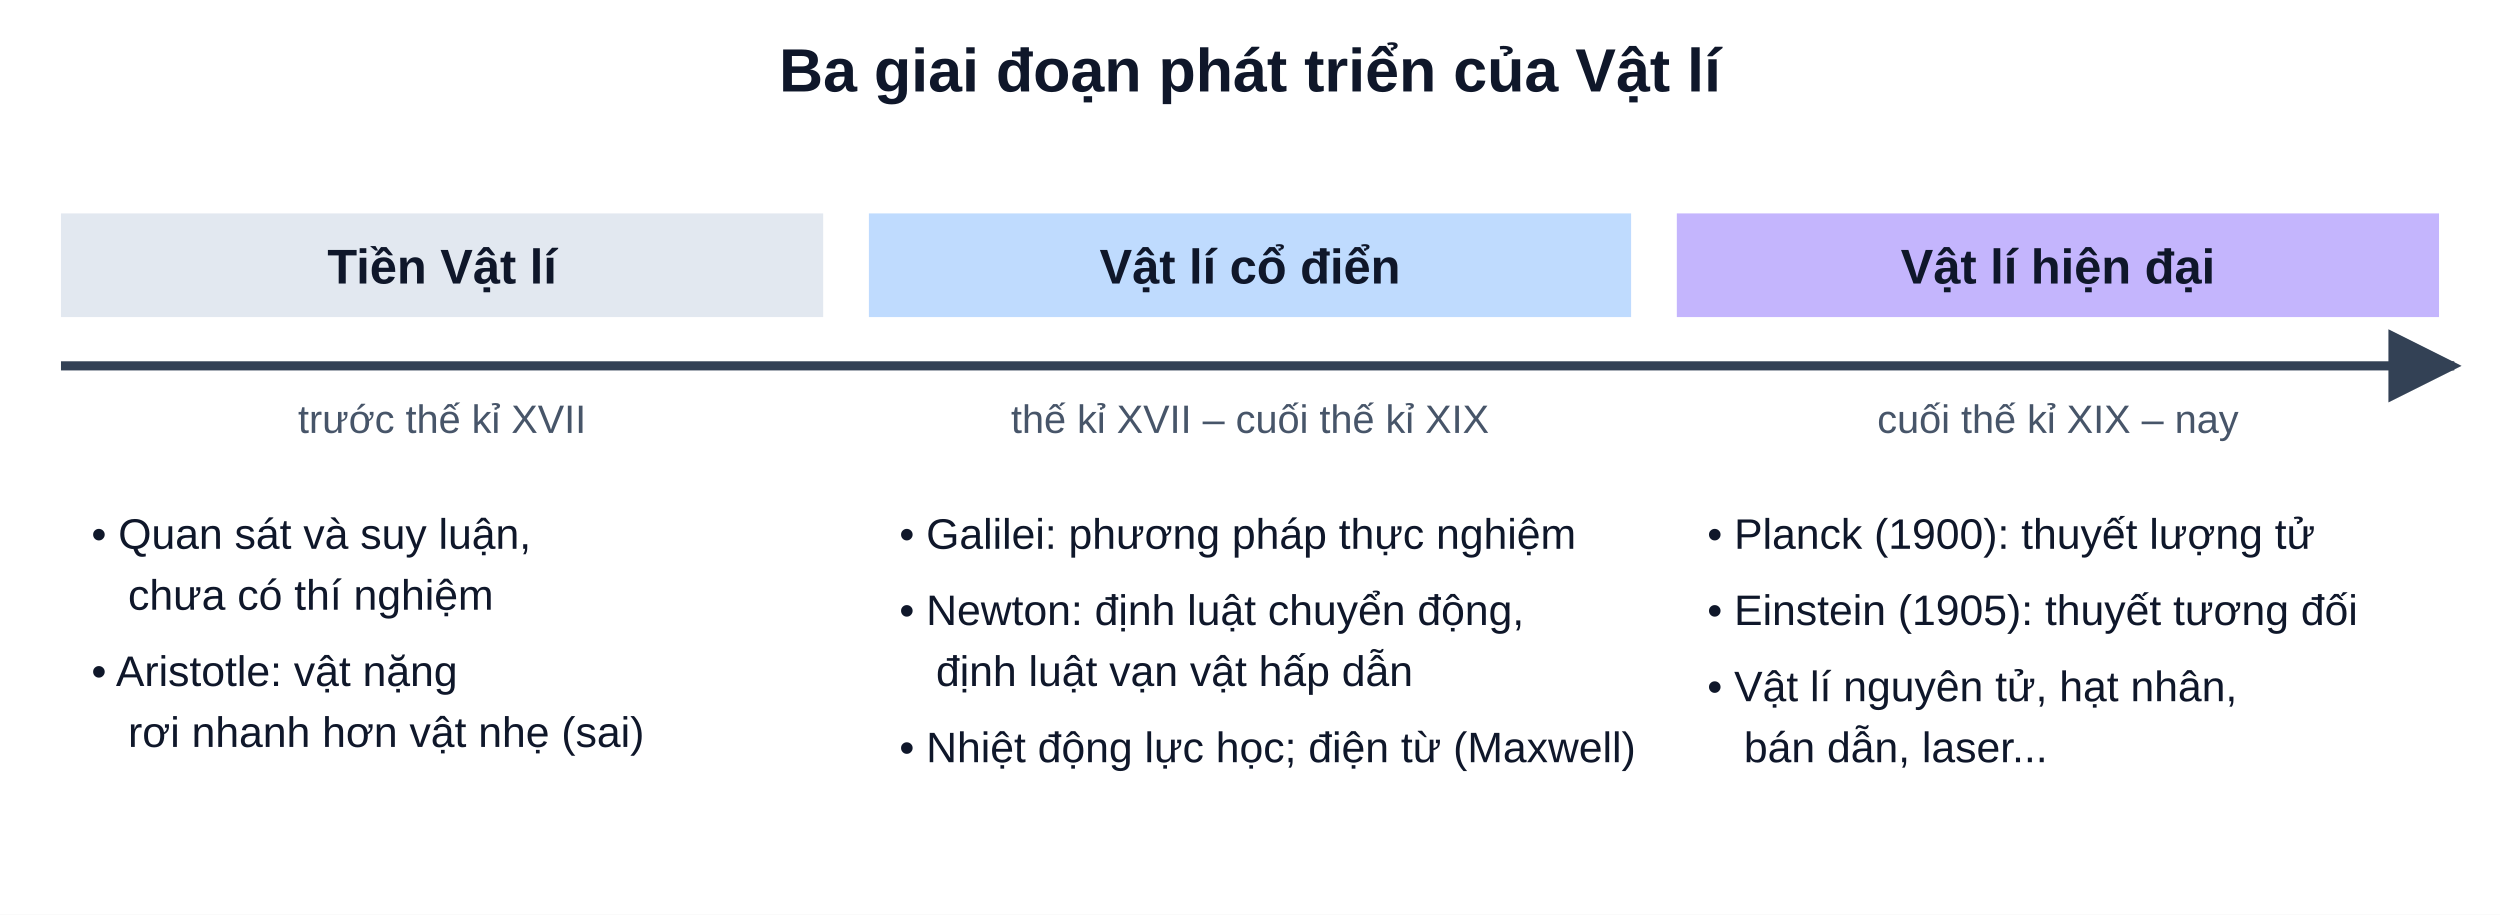
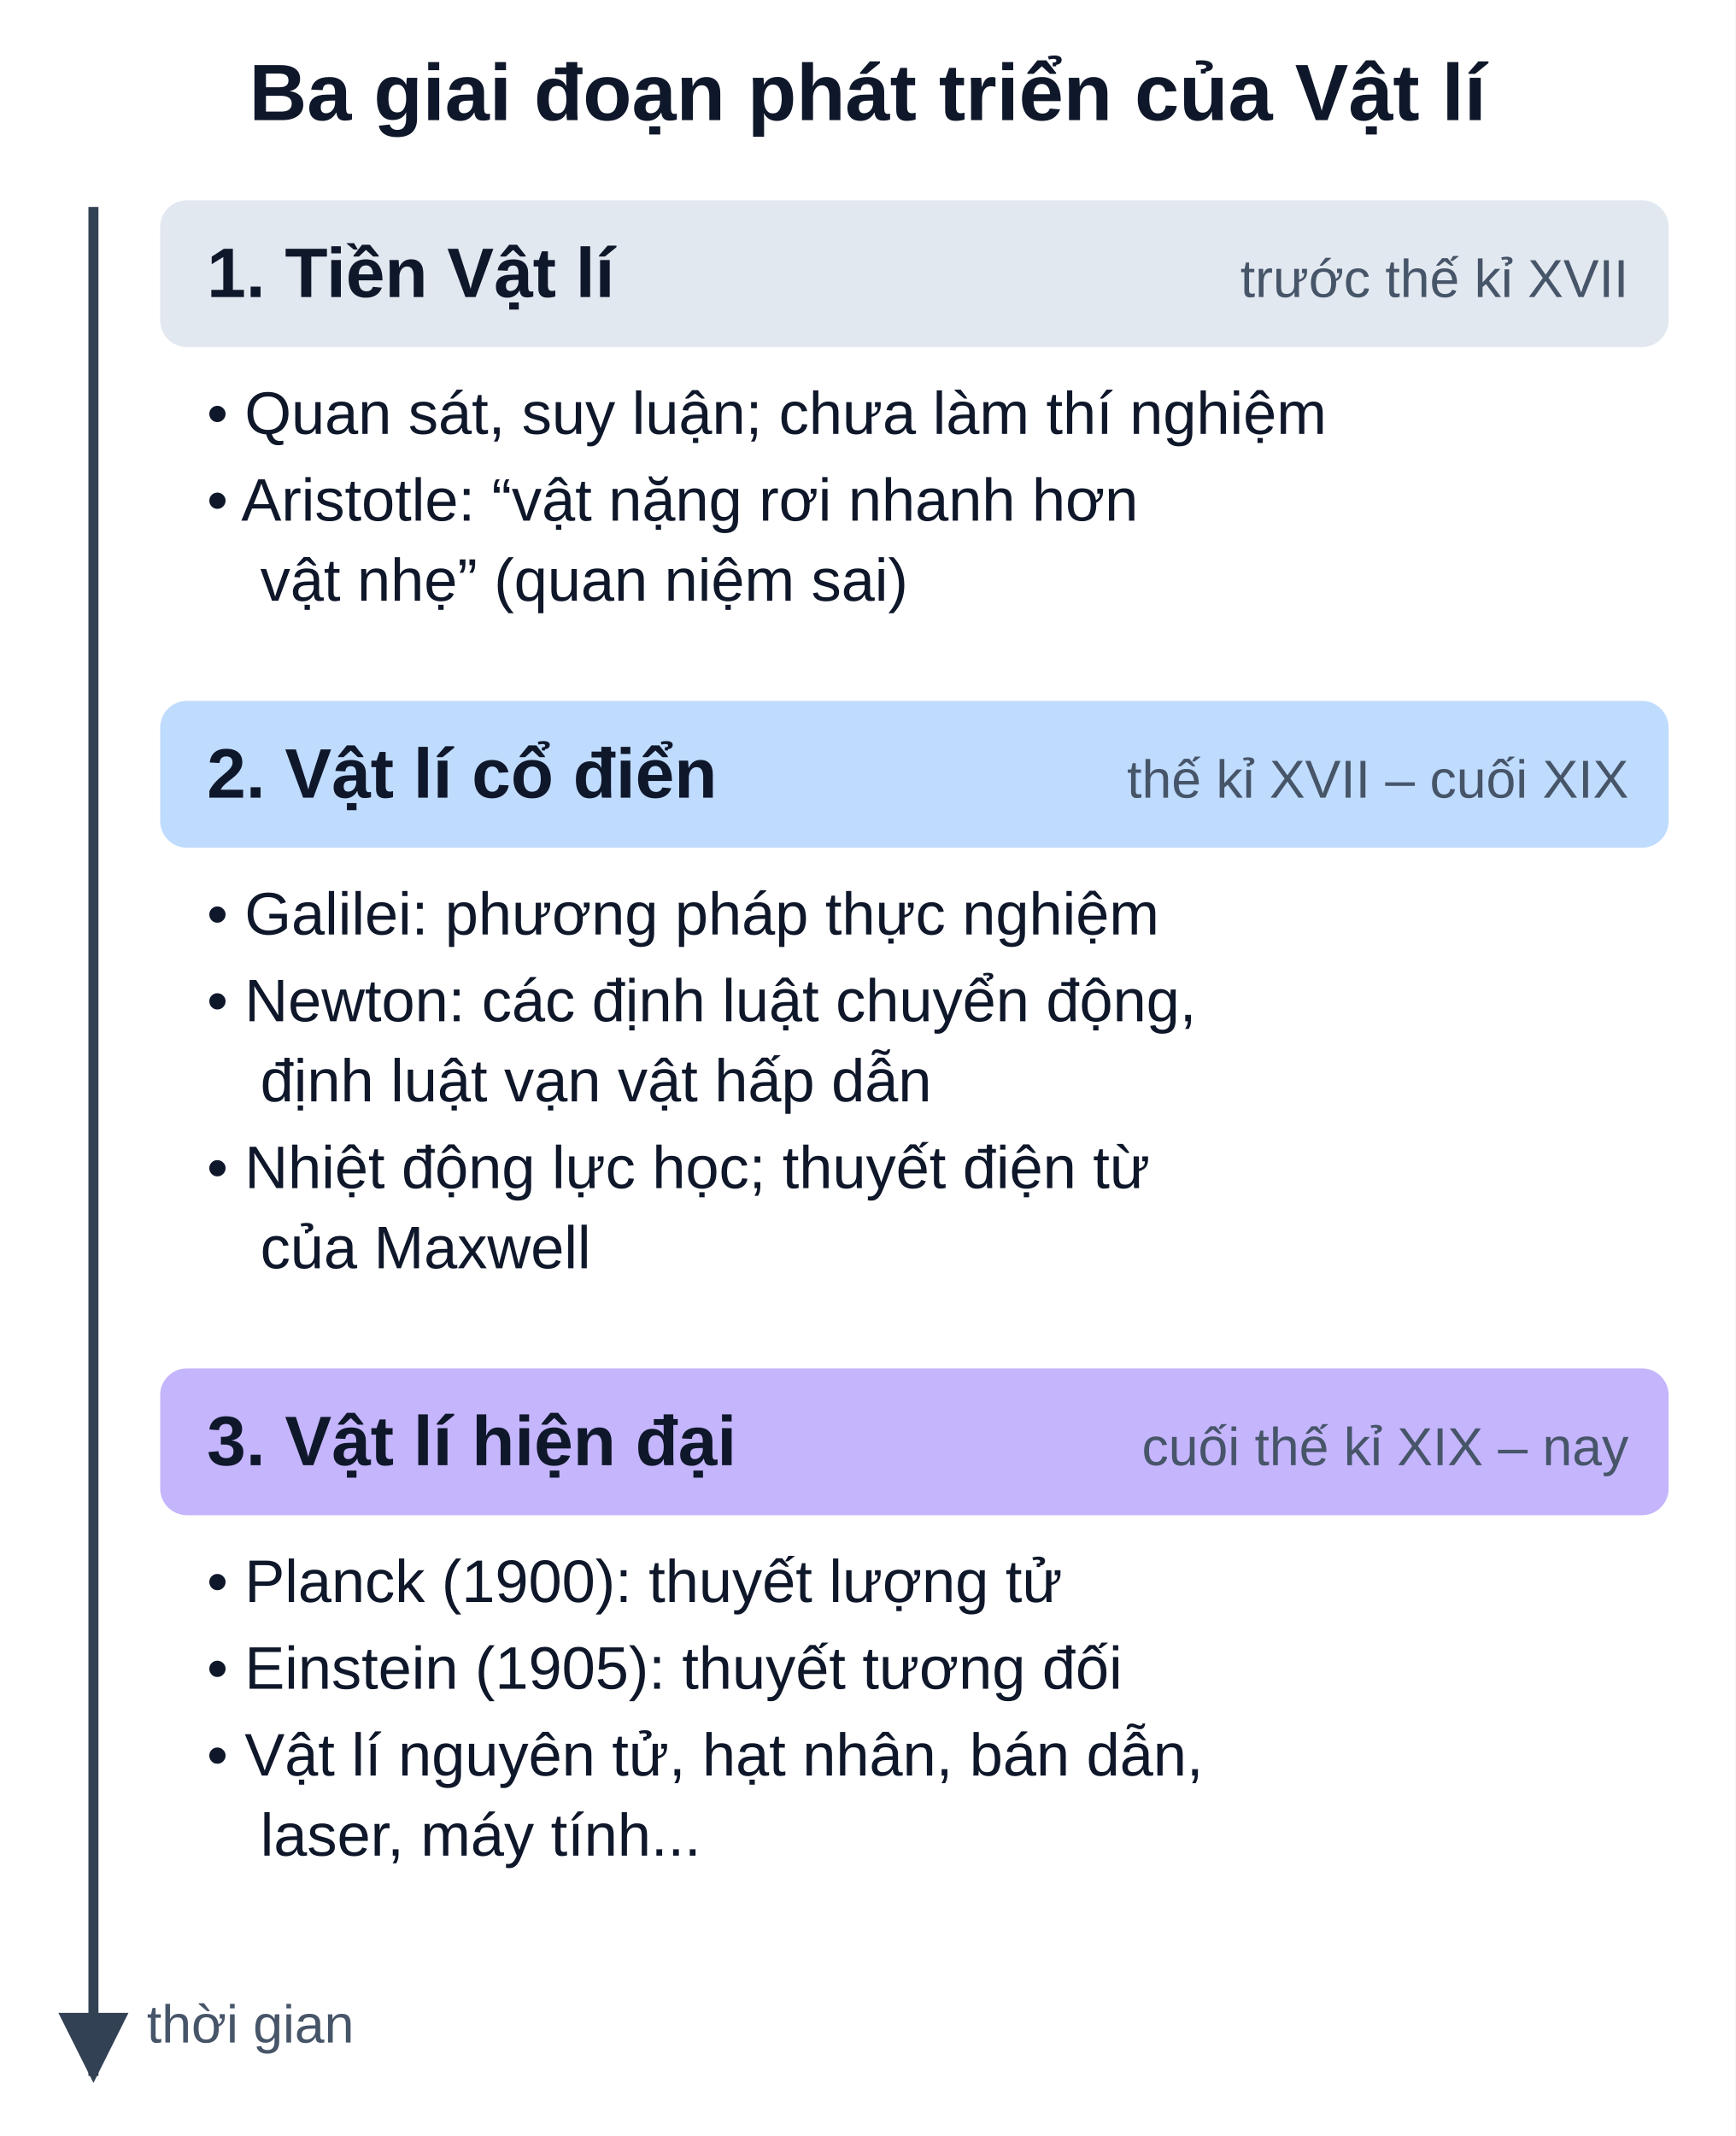
- <svg xmlns="http://www.w3.org/2000/svg" viewBox="0 0 820 300" font-family="Segoe UI, Arial, sans-serif">
-   <rect width="820" height="300" fill="#ffffff" />
+ <svg xmlns="http://www.w3.org/2000/svg" viewBox="0 0 520 640" font-family="Segoe UI, Arial, sans-serif">
+   <rect width="520" height="640" fill="#ffffff" />
  <defs>
-     <marker id="m" viewBox="0 0 10 10" refX="9" refY="5" markerWidth="8" markerHeight="8" orient="auto">
+     <marker id="m" viewBox="0 0 10 10" refX="9" refY="5" markerWidth="7" markerHeight="7" orient="auto">
      <path d="M0,0 L10,5 L0,10 z" fill="#334155" />
    </marker>
  </defs>
-   <text x="410" y="30" text-anchor="middle" font-size="20" font-weight="700" fill="#0f172a">Ba giai đoạn phát triển của Vật lí</text>
-   <rect x="20" y="70" width="250" height="34" fill="#e2e8f0" />
-   <rect x="285" y="70" width="250" height="34" fill="#bfdbfe" />
-   <rect x="550" y="70" width="250" height="34" fill="#c4b5fd" />
-   <line x1="20" y1="120" x2="805" y2="120" stroke="#334155" stroke-width="3" marker-end="url(#m)" />
-   <g font-size="16" font-weight="700" text-anchor="middle" fill="#0f172a">
-     <text x="145" y="93">Tiền Vật lí</text>
-     <text x="410" y="93">Vật lí cổ điển</text>
-     <text x="675" y="93">Vật lí hiện đại</text>
+   <text x="260" y="36" text-anchor="middle" font-size="24" font-weight="700" fill="#0f172a">Ba giai đoạn phát triển của Vật lí</text>
+   <line x1="28" y1="62" x2="28" y2="622" stroke="#334155" stroke-width="3" marker-end="url(#m)" />
+   <rect x="48" y="60" width="452" height="44" rx="8" fill="#e2e8f0" />
+   <text x="62" y="89" font-size="21" font-weight="700" fill="#0f172a">1. Tiền Vật lí</text>
+   <text x="488" y="89" text-anchor="end" font-size="16" fill="#475569">trước thế kỉ XVII</text>
+   <g font-size="18" fill="#0f172a">
+     <text x="62" y="130">• Quan sát, suy luận; chưa làm thí nghiệm</text>
+     <text x="62" y="156">• Aristotle: “vật nặng rơi nhanh hơn</text>
+     <text x="78" y="180">vật nhẹ” (quan niệm sai)</text>
  </g>
-   <g font-size="13" text-anchor="middle" fill="#475569">
-     <text x="145" y="142">trước thế kỉ XVII</text>
-     <text x="410" y="142">thế kỉ XVII – cuối thế kỉ XIX</text>
-     <text x="675" y="142">cuối thế kỉ XIX – nay</text>
+   <rect x="48" y="210" width="452" height="44" rx="8" fill="#bfdbfe" />
+   <text x="62" y="239" font-size="21" font-weight="700" fill="#0f172a">2. Vật lí cổ điển</text>
+   <text x="488" y="239" text-anchor="end" font-size="16" fill="#475569">thế kỉ XVII – cuối XIX</text>
+   <g font-size="18" fill="#0f172a">
+     <text x="62" y="280">• Galilei: phương pháp thực nghiệm</text>
+     <text x="62" y="306">• Newton: các định luật chuyển động,</text>
+     <text x="78" y="330">định luật vạn vật hấp dẫn</text>
+     <text x="62" y="356">• Nhiệt động lực học; thuyết điện từ</text>
+     <text x="78" y="380">của Maxwell</text>
  </g>
-   <g font-size="14" fill="#0f172a">
-     <text x="30" y="180">• Quan sát và suy luận,</text>
-     <text x="42" y="200">chưa có thí nghiệm</text>
-     <text x="30" y="225">• Aristotle: vật nặng</text>
-     <text x="42" y="245">rơi nhanh hơn vật nhẹ (sai)</text>
-     <text x="295" y="180">• Galilei: phương pháp thực nghiệm</text>
-     <text x="295" y="205">• Newton: định luật chuyển động,</text>
-     <text x="307" y="225">định luật vạn vật hấp dẫn</text>
-     <text x="295" y="250">• Nhiệt động lực học; điện từ (Maxwell)</text>
-     <text x="560" y="180">• Planck (1900): thuyết lượng tử</text>
-     <text x="560" y="205">• Einstein (1905): thuyết tương đối</text>
-     <text x="560" y="230">• Vật lí nguyên tử, hạt nhân,</text>
-     <text x="572" y="250">bán dẫn, laser...</text>
+   <rect x="48" y="410" width="452" height="44" rx="8" fill="#c4b5fd" />
+   <text x="62" y="439" font-size="21" font-weight="700" fill="#0f172a">3. Vật lí hiện đại</text>
+   <text x="488" y="439" text-anchor="end" font-size="16" fill="#475569">cuối thế kỉ XIX – nay</text>
+   <g font-size="18" fill="#0f172a">
+     <text x="62" y="480">• Planck (1900): thuyết lượng tử</text>
+     <text x="62" y="506">• Einstein (1905): thuyết tương đối</text>
+     <text x="62" y="532">• Vật lí nguyên tử, hạt nhân, bán dẫn,</text>
+     <text x="78" y="556">laser, máy tính...</text>
  </g>
+   <text x="44" y="612" font-size="16" fill="#475569">thời gian</text>
</svg>
